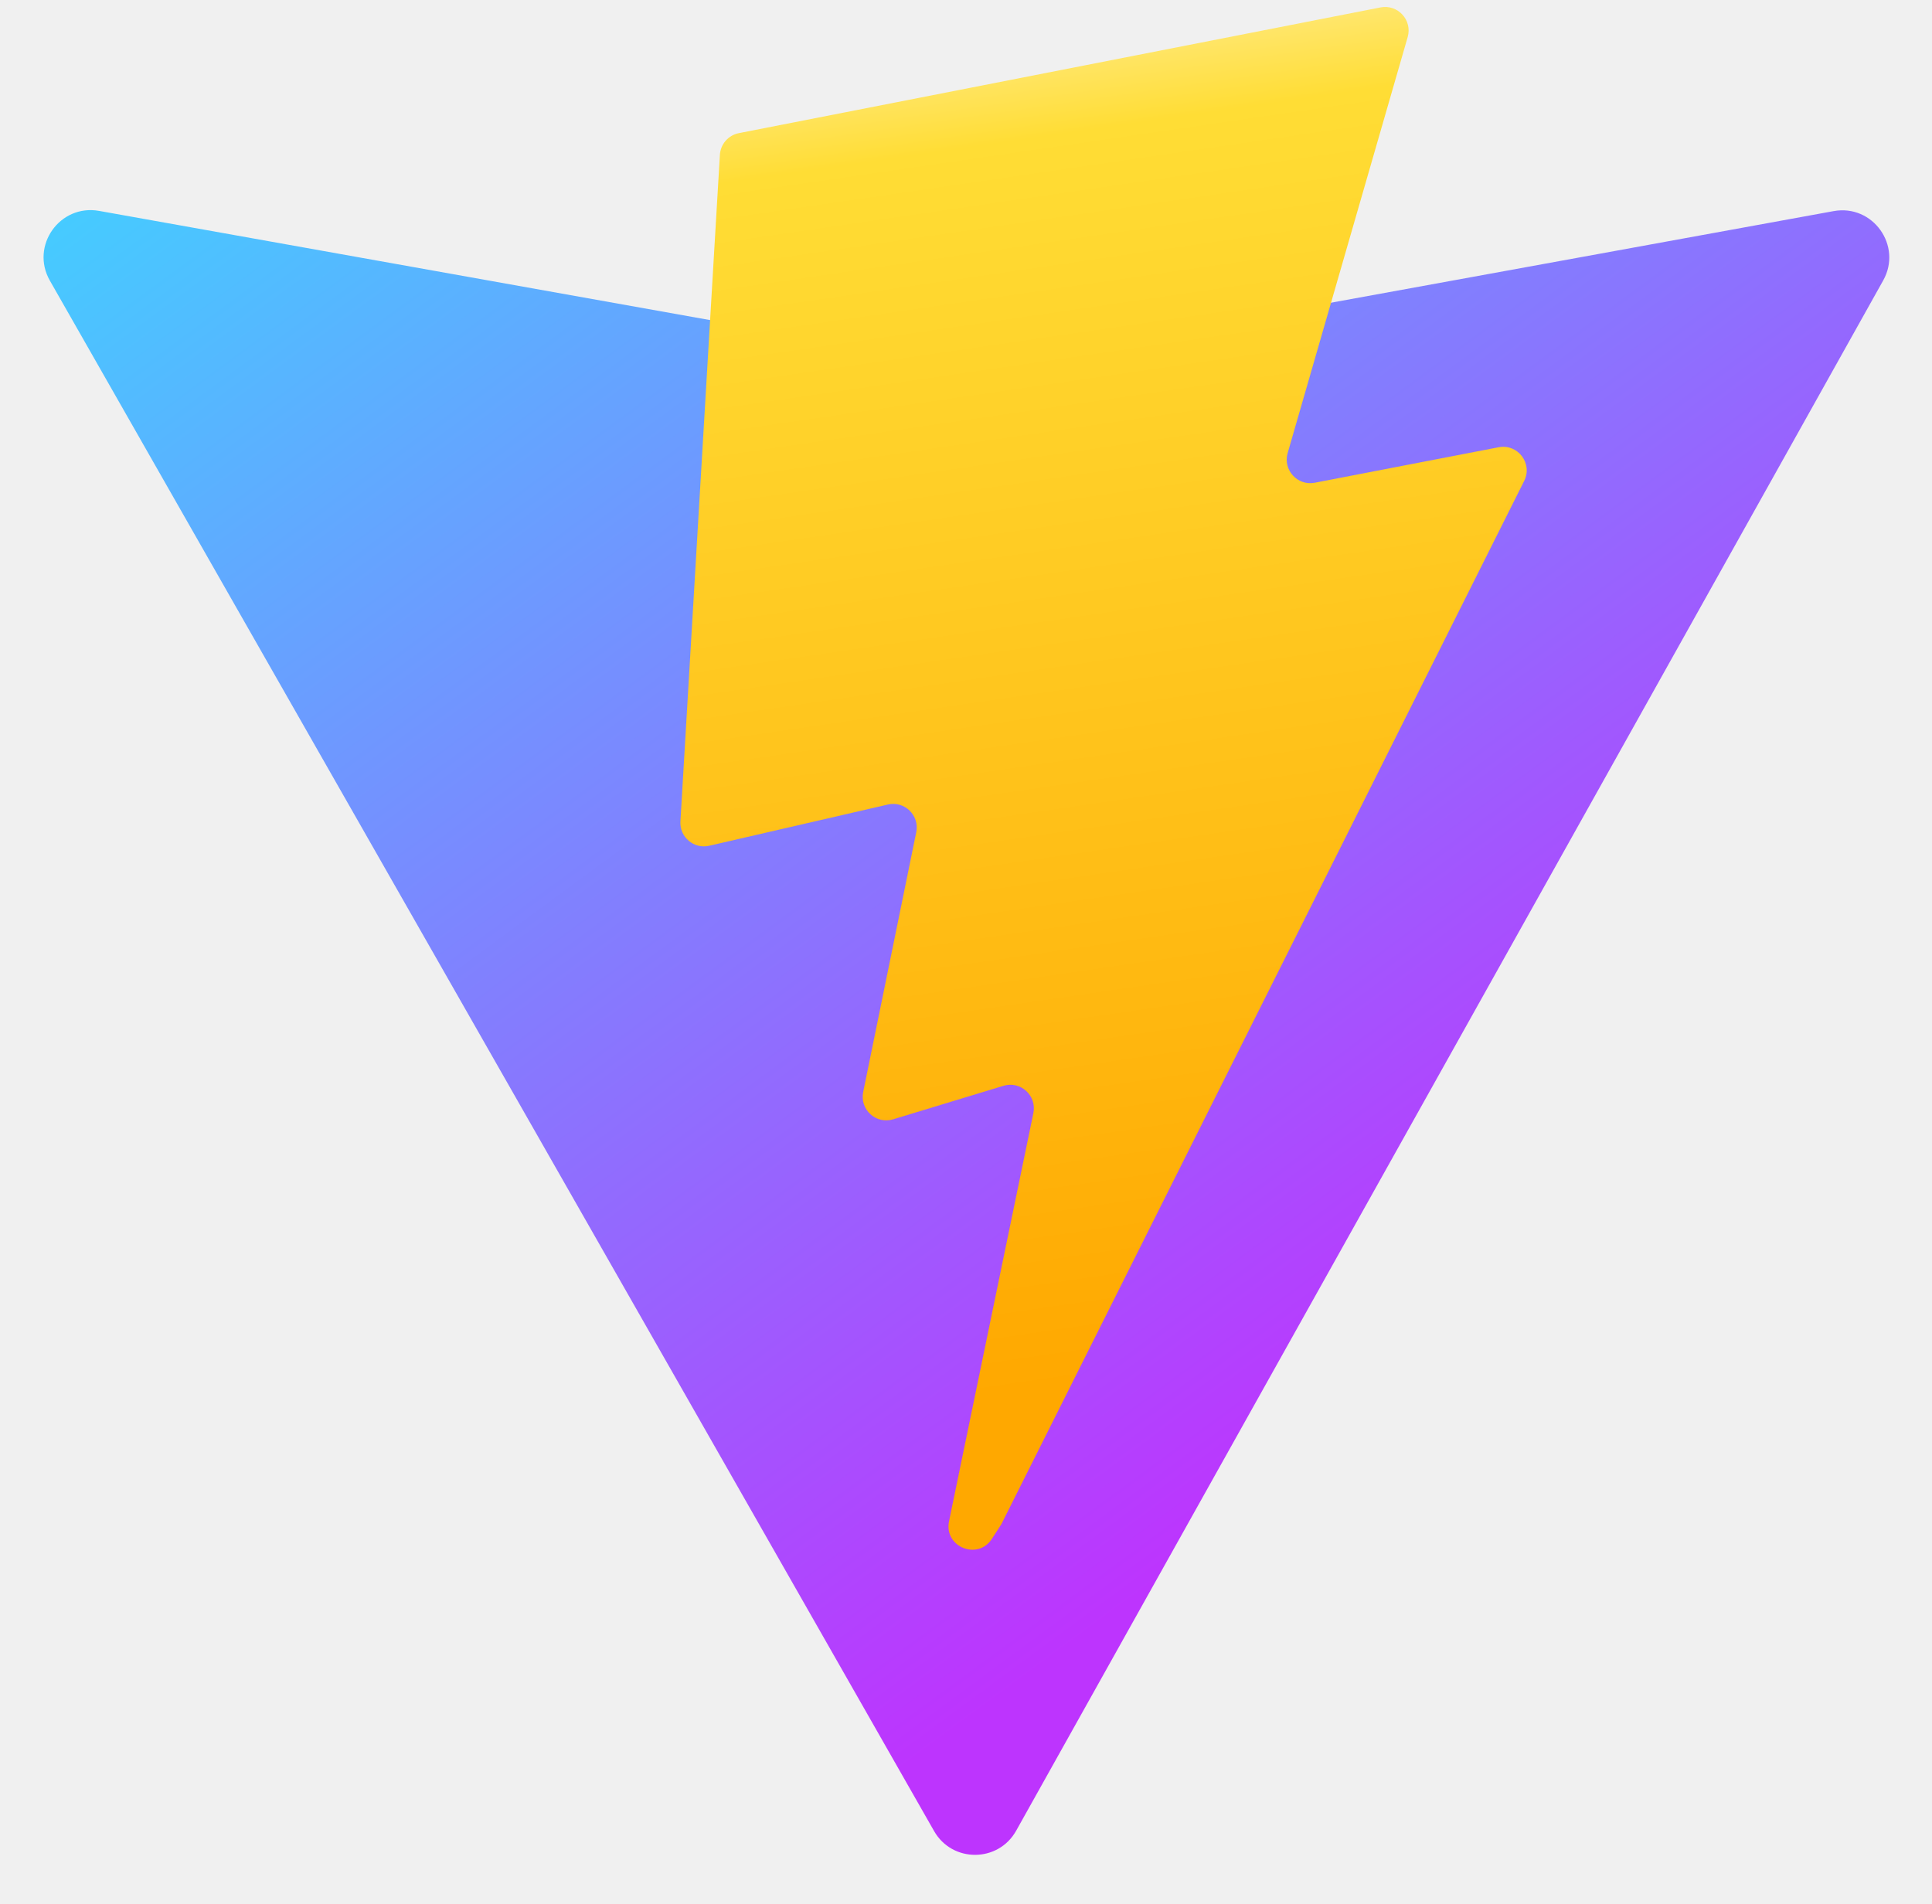
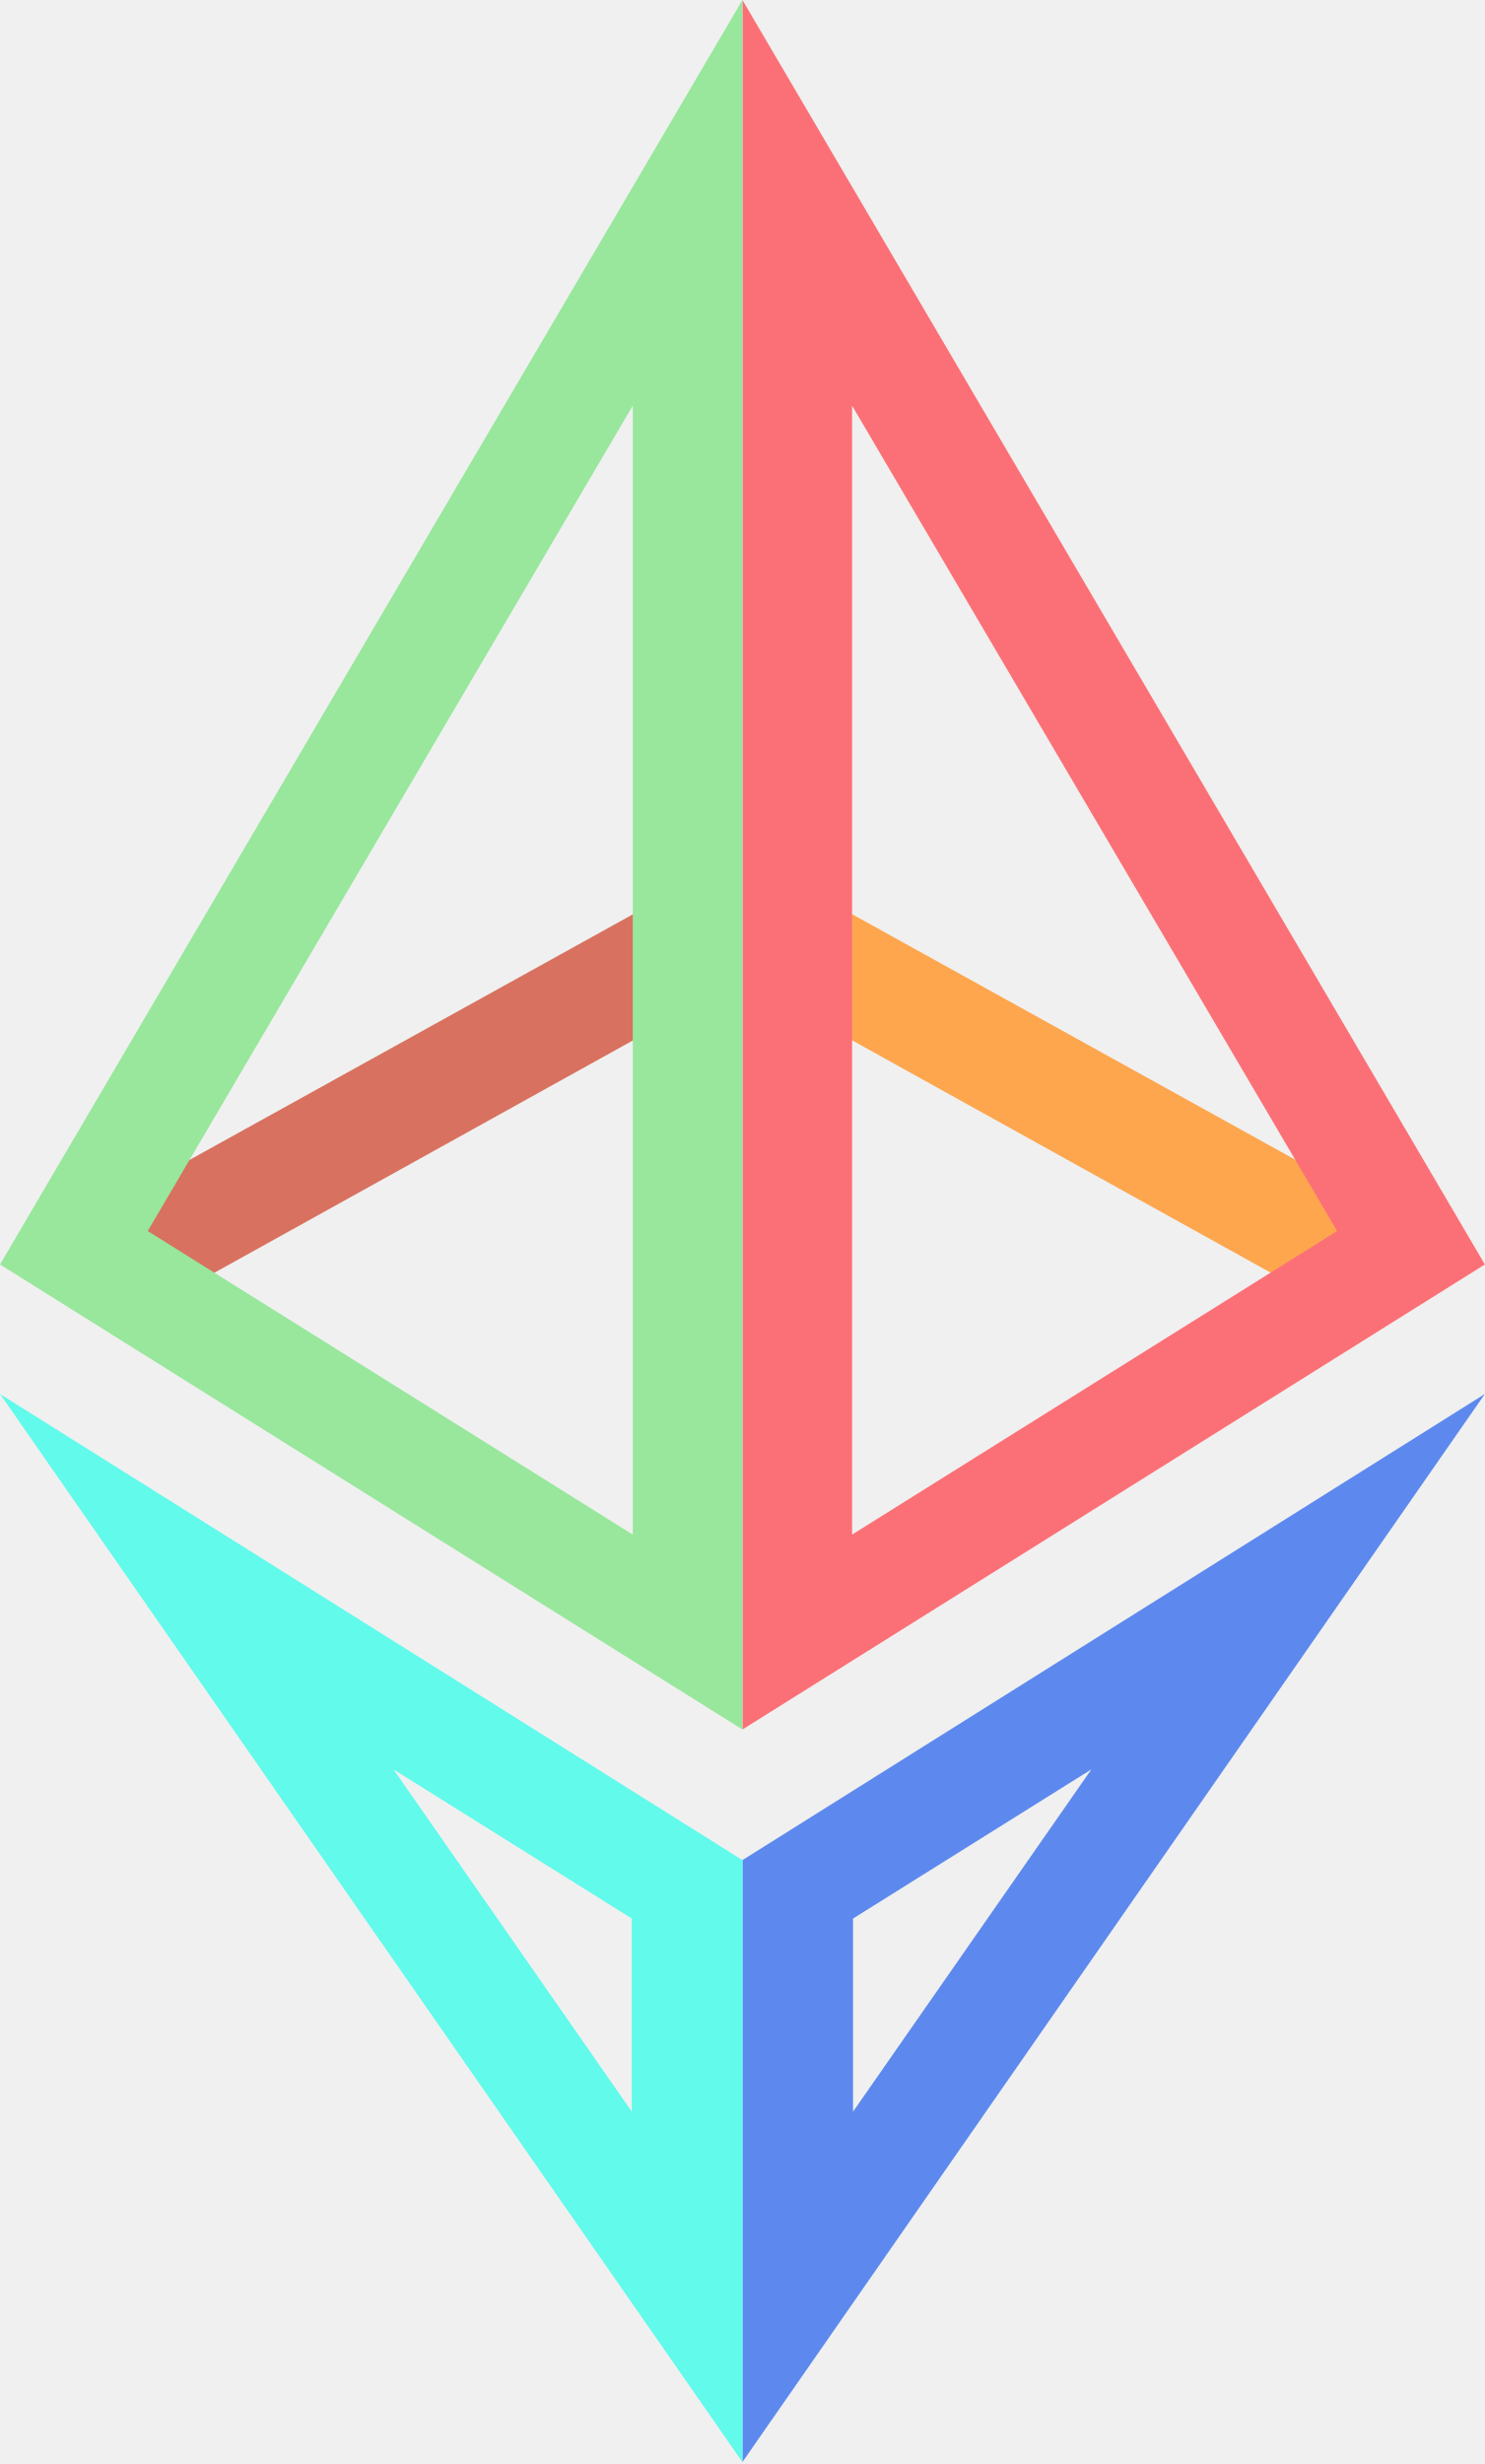
- <svg xmlns="http://www.w3.org/2000/svg" width="410" height="404" viewBox="0 0 410 404" fill="none">
-   <path d="M399.641 59.525L215.643 388.545C211.844 395.338 202.084 395.378 198.228 388.618L10.582 59.556C6.381 52.19 12.68 43.267 21.028 44.759L205.223 77.682C206.398 77.892 207.601 77.89 208.776 77.676L389.119 44.806C397.439 43.289 403.768 52.143 399.641 59.525Z" fill="url(#paint0_linear)" />
-   <path d="M292.965 1.574L156.801 28.255C154.563 28.694 152.906 30.59 152.771 32.866L144.395 174.33C144.198 177.662 147.258 180.248 150.51 179.498L188.42 170.749C191.967 169.931 195.172 173.055 194.443 176.622L183.18 231.775C182.422 235.487 185.907 238.661 189.532 237.56L212.947 230.446C216.577 229.344 220.065 232.527 219.297 236.242L201.398 322.875C200.278 328.294 207.486 331.249 210.492 326.603L212.5 323.5L323.454 102.072C325.312 98.365 322.108 94.137 318.036 94.923L279.014 102.454C275.347 103.161 272.227 99.746 273.262 96.158L298.731 7.867C299.767 4.273 296.636 0.855 292.965 1.574Z" fill="url(#paint1_linear)" />
+ <svg xmlns="http://www.w3.org/2000/svg" width="44" height="73" viewBox="0 0 44 73" fill="none">
+   <g clip-path="url(#clip0_89_4)">
+     <path d="M44 41.299L22 72.942V55.109L44 41.299V41.299ZM32.34 52.421L25.278 56.84V62.561L32.34 52.421V52.421Z" fill="#5D89EE" />
+     <path d="M0 41.299L22 72.942V55.109L0 41.299ZM11.66 52.421L18.722 56.84V62.561L11.66 52.421V52.421Z" fill="#61FAEB" />
+     <path d="M24.791 26.831L39.362 34.901L39.878 36.471L38.143 37.977L24.791 30.567V26.831Z" fill="#FDA64E" />
+     <path d="M19.218 26.831L4.648 34.901L4.131 36.471L5.866 37.977L19.218 30.567V26.831Z" fill="#D8715F" />
+     <path d="M22 0L44 37.462L22 51.239V0ZM25.249 12.017V45.465L39.622 36.471L25.249 12.017V12.017Z" fill="#FB7076" />
+     <path d="M22 0L0 37.462L22 51.239V0ZM18.751 12.017V45.465L4.378 36.471L18.751 12.017V12.017Z" fill="#98E79C" />
+   </g>
  <defs>
-     <linearGradient id="paint0_linear" x1="6" y1="33" x2="235" y2="344" gradientUnits="userSpaceOnUse">
-       <stop stop-color="#41D1FF" />
-       <stop offset="1" stop-color="#BD34FE" />
-     </linearGradient>
-     <linearGradient id="paint1_linear" x1="194.651" y1="8.818" x2="236.076" y2="292.989" gradientUnits="userSpaceOnUse">
-       <stop stop-color="#FFEA83" />
-       <stop offset="0.083" stop-color="#FFDD35" />
-       <stop offset="1" stop-color="#FFA800" />
-     </linearGradient>
+     <clipPath id="clip0_89_4">
+       <rect width="44" height="72.976" fill="white" />
+     </clipPath>
  </defs>
</svg>
